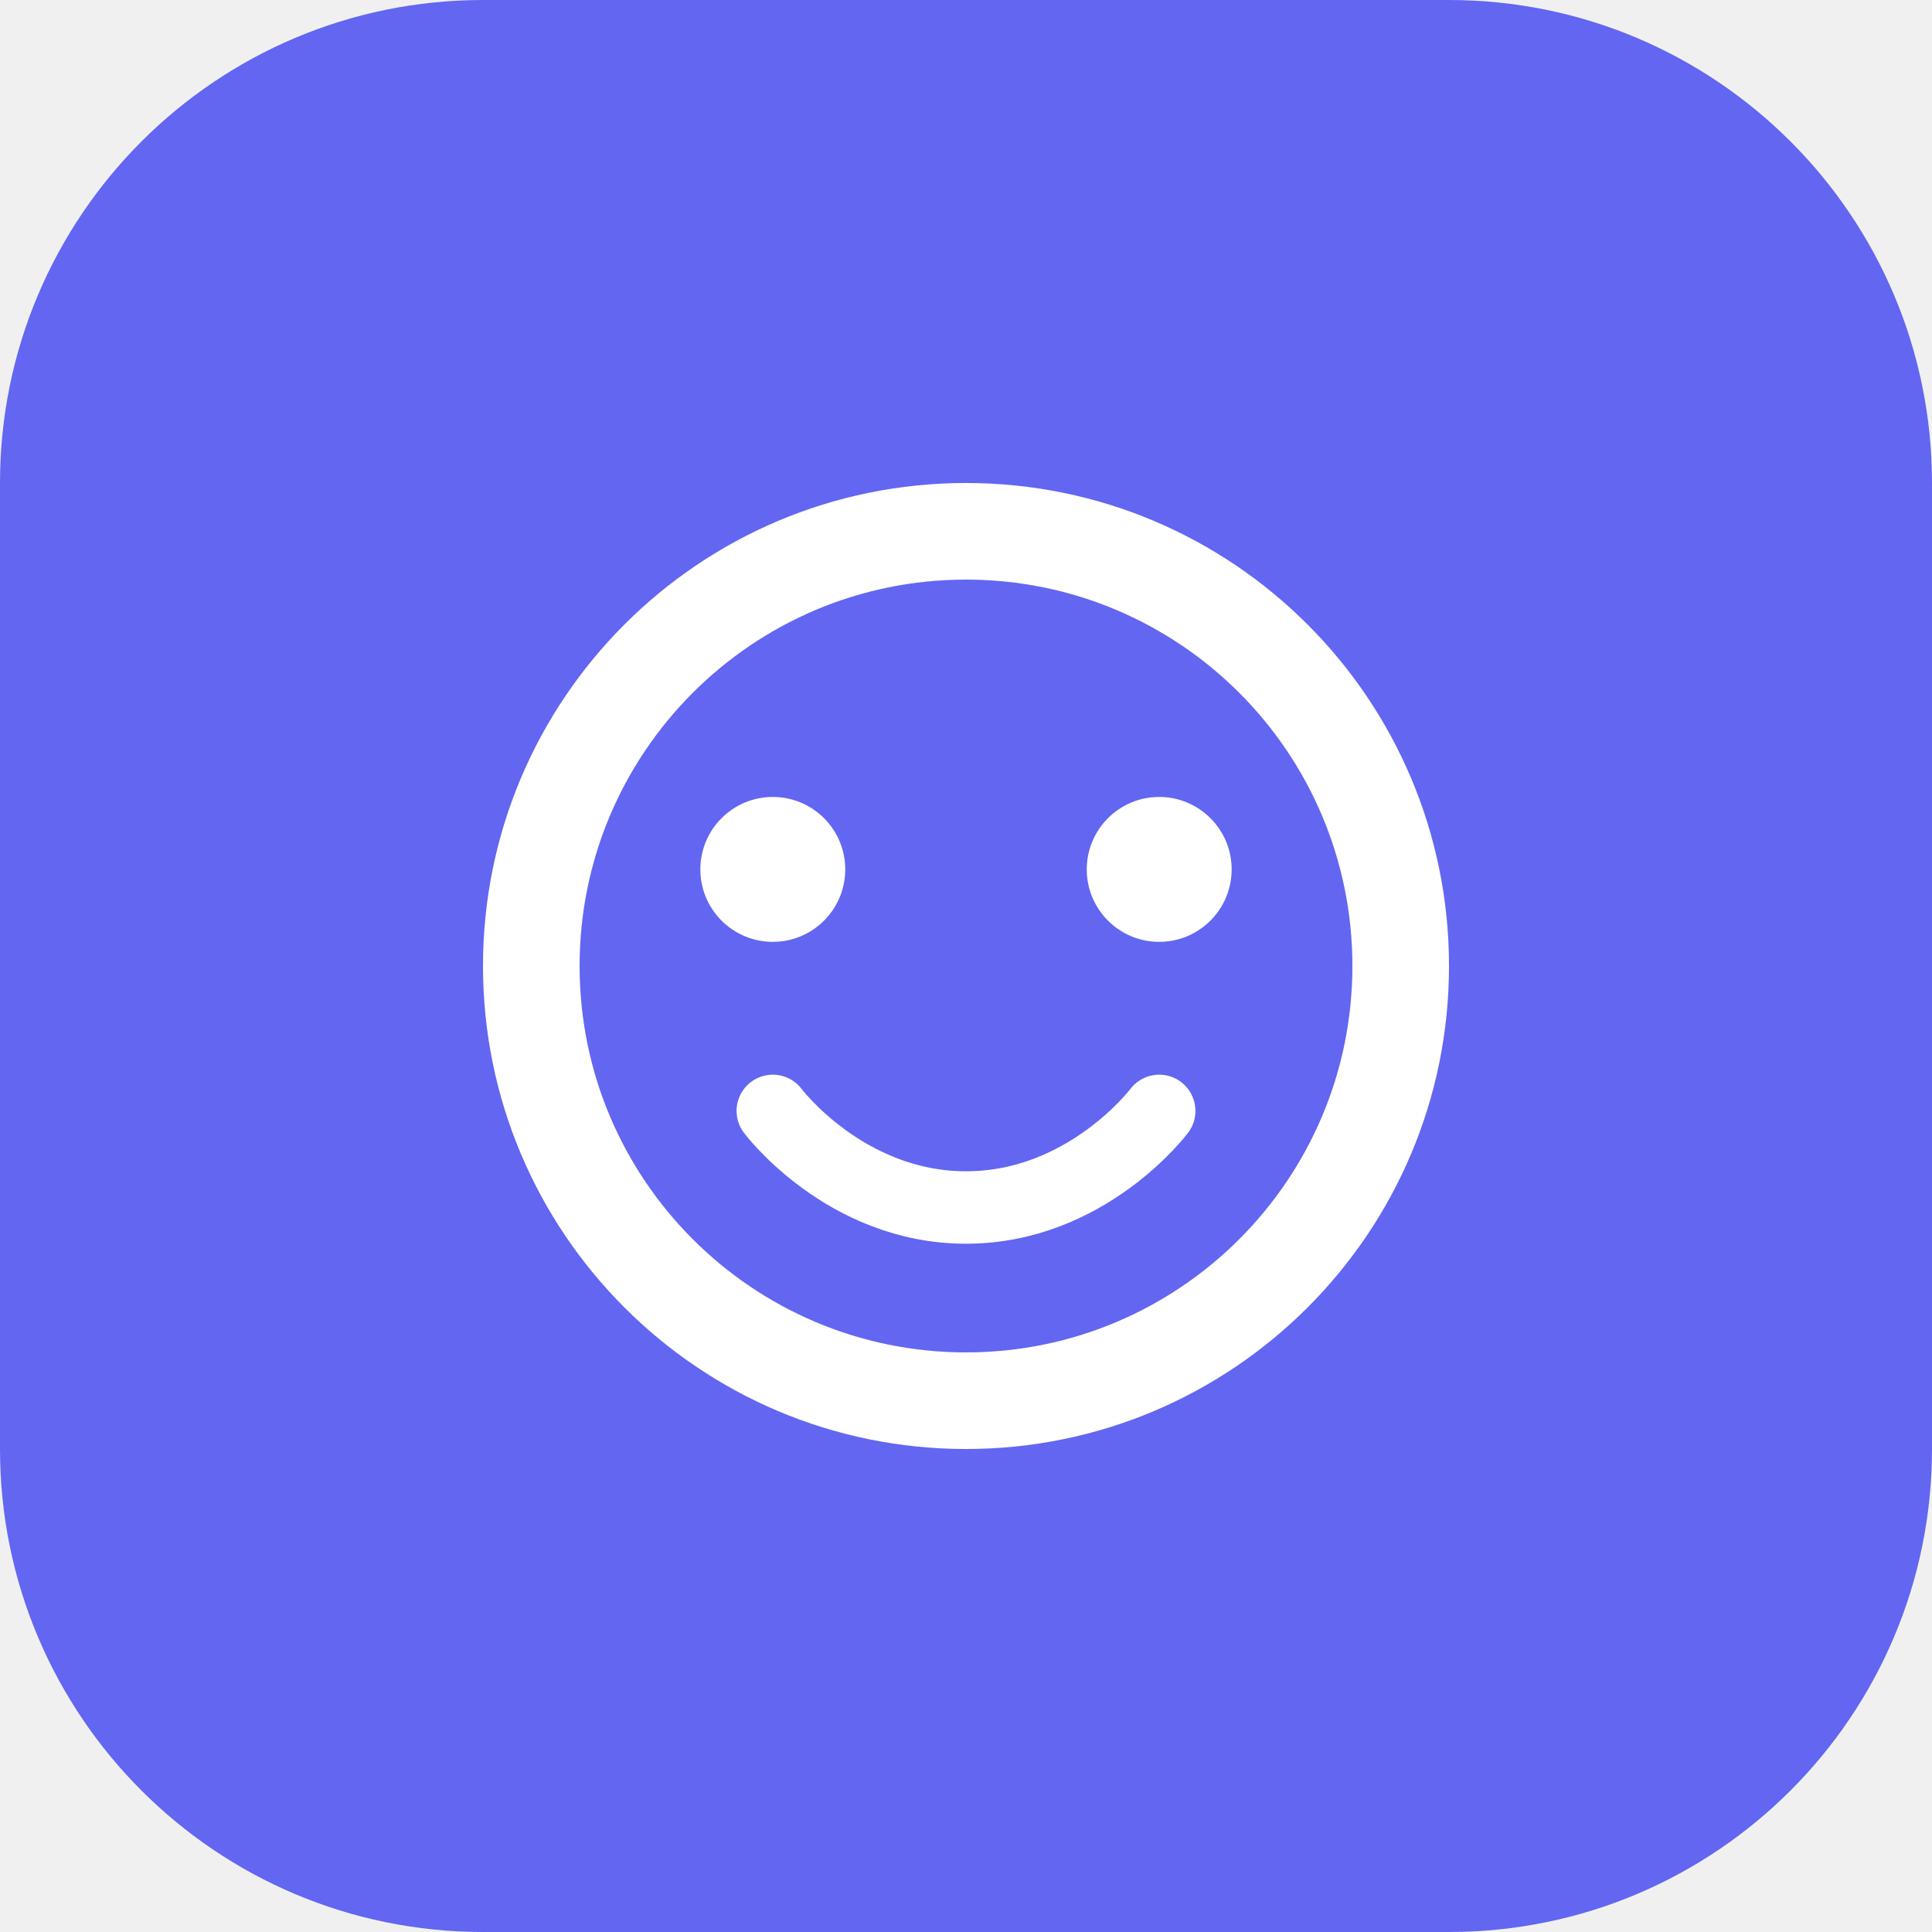
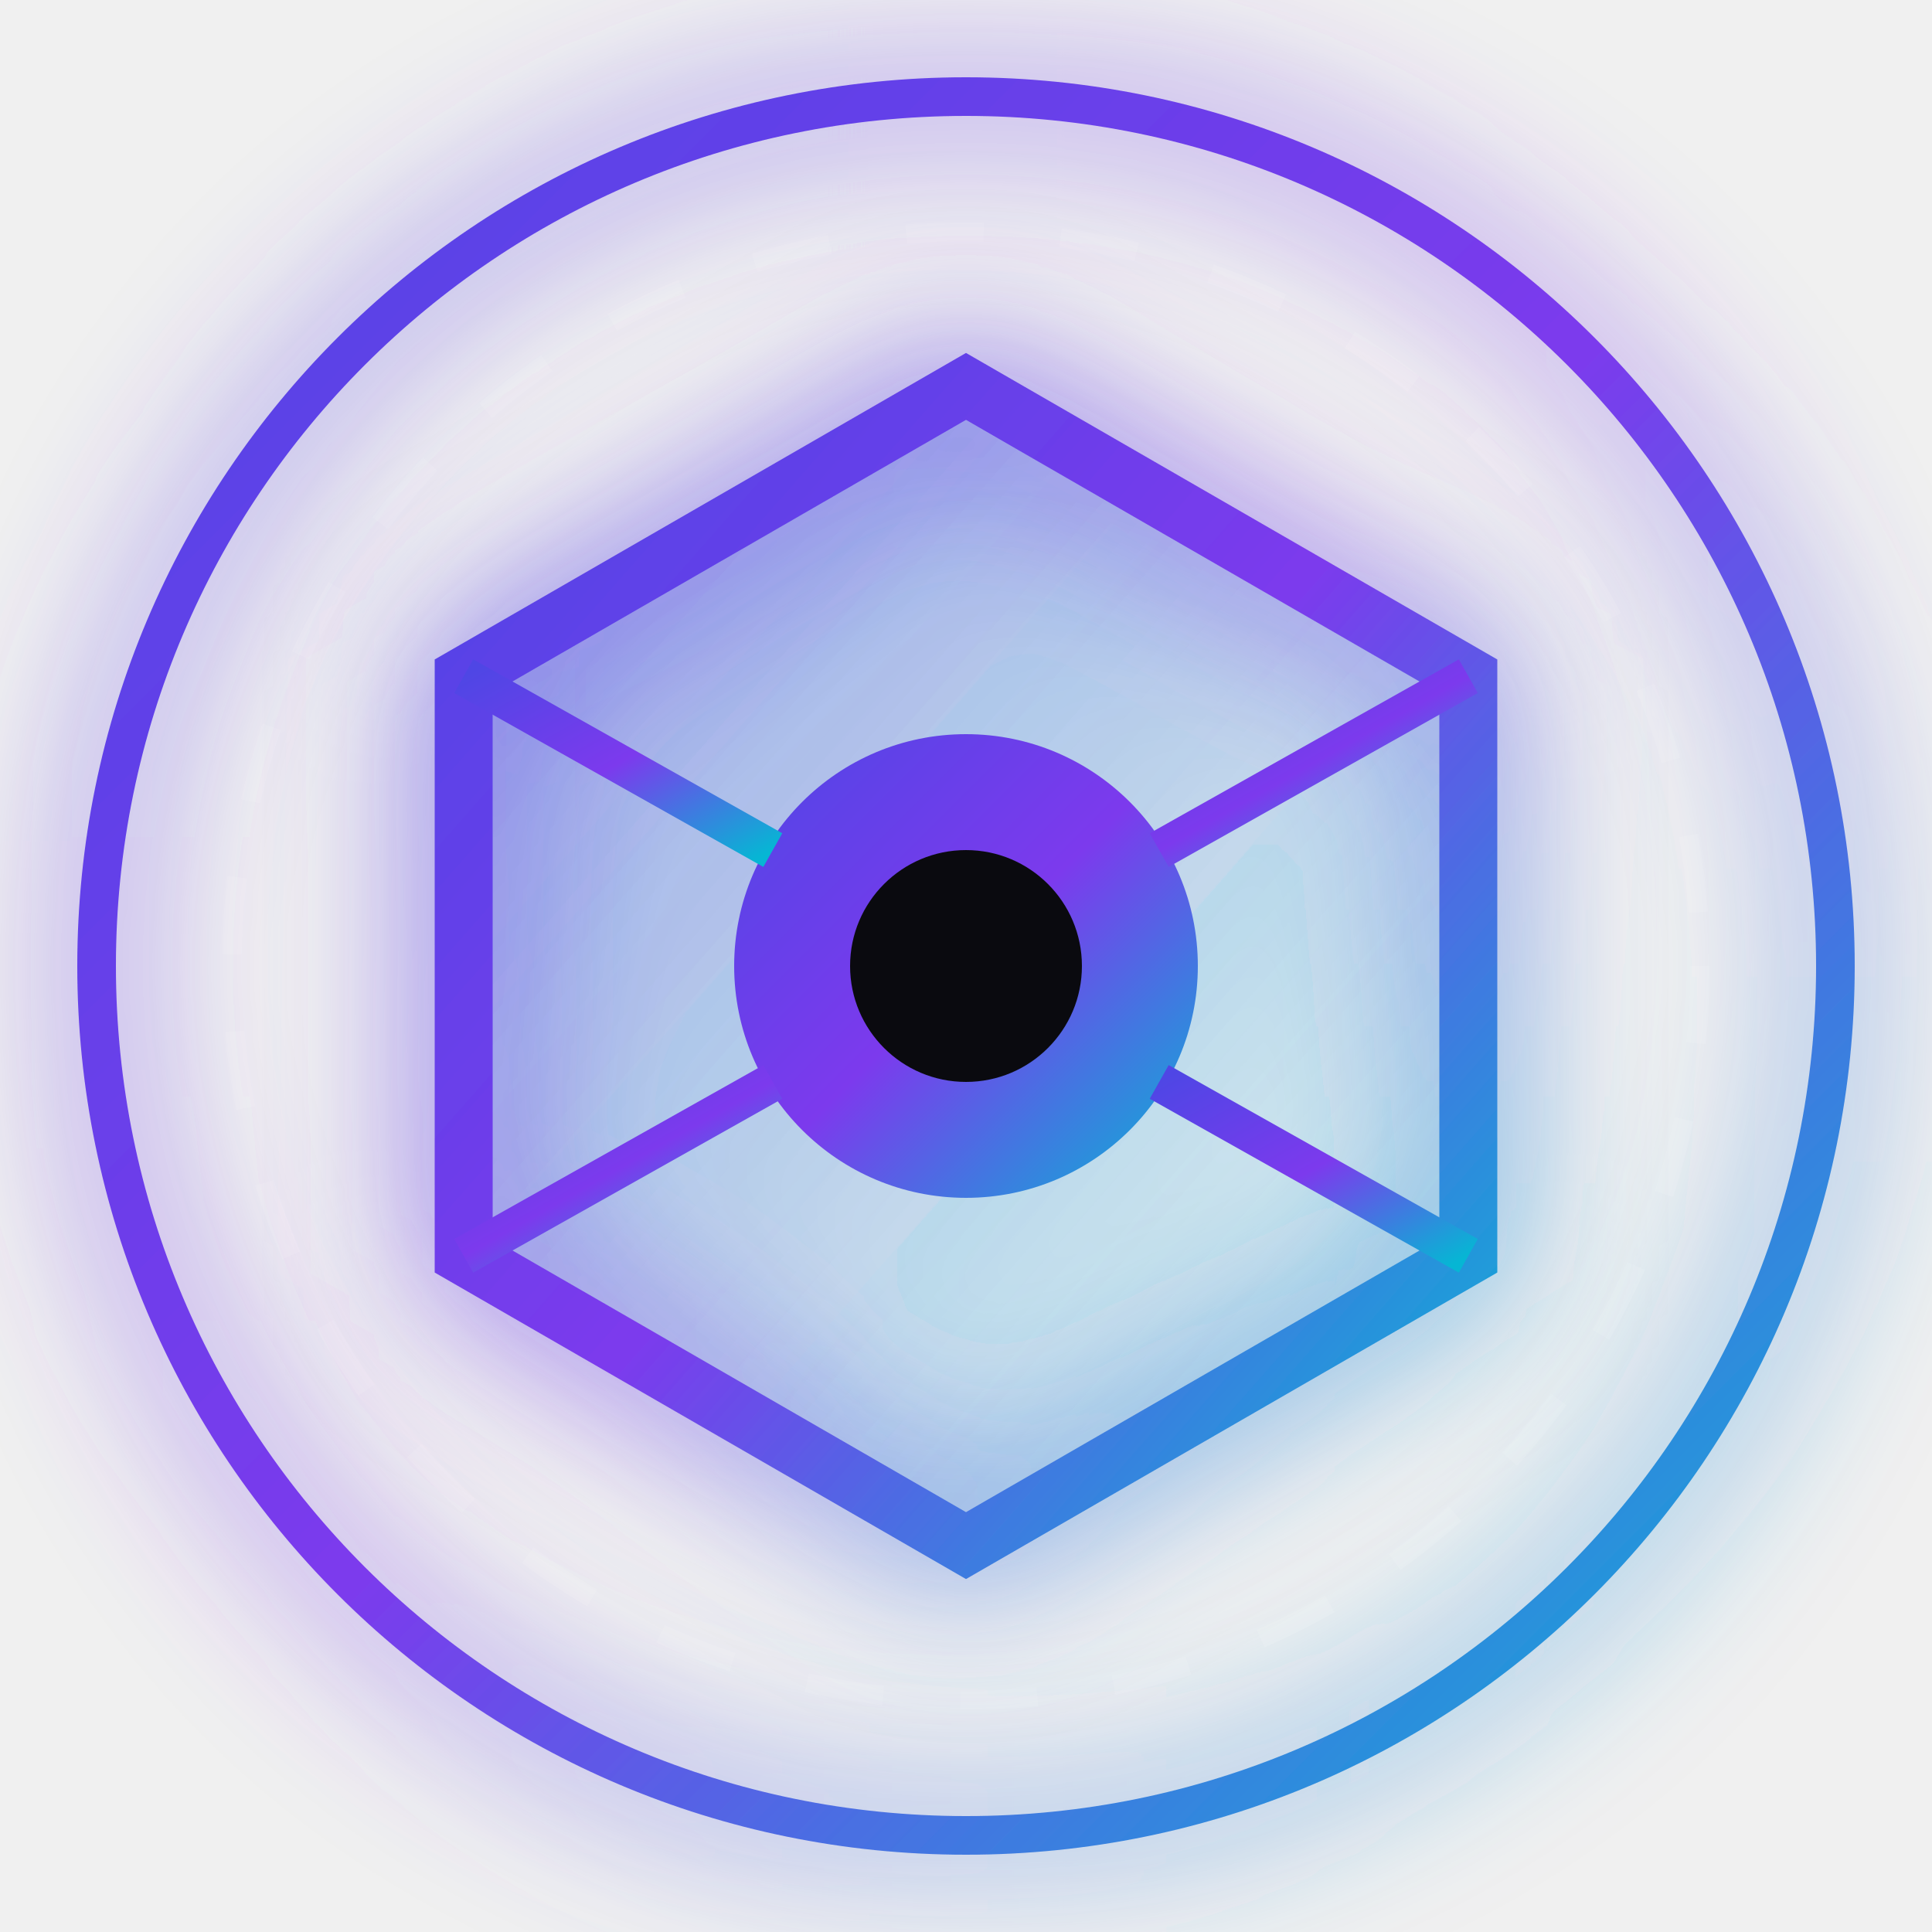
- <svg xmlns="http://www.w3.org/2000/svg" width="40" height="40" viewBox="0 0 40 40" fill="none">
-   <rect width="40" height="40" rx="10" fill="#6366F1" />
-   <path d="M20 10C14.477 10 10 14.477 10 20C10 25.523 14.477 30 20 30C25.523 30 30 25.523 30 20C30 14.477 25.523 10 20 10ZM20 28C15.582 28 12 24.418 12 20C12 15.582 15.582 12 20 12C24.418 12 28 15.582 28 20C28 24.418 24.418 28 20 28Z" fill="white" />
-   <circle cx="16" cy="18" r="1.5" fill="white" />
-   <circle cx="24" cy="18" r="1.5" fill="white" />
-   <path d="M16 23C16 23 17.5 25 20 25C22.5 25 24 23 24 23" stroke="white" stroke-width="1.5" stroke-linecap="round" />
+ <svg xmlns="http://www.w3.org/2000/svg" viewBox="0 0 100 100" fill="none">
+   <defs>
+     <linearGradient id="primaryGradient" x1="0%" y1="0%" x2="100%" y2="100%">
+       <stop offset="0%" stop-color="#4F46E5" />
+       <stop offset="50%" stop-color="#7C3AED" />
+       <stop offset="100%" stop-color="#06B6D4" />
+     </linearGradient>
+     <linearGradient id="glow" x1="0%" y1="0%" x2="100%" y2="100%">
+       <stop offset="0%" stop-color="#4F46E5" stop-opacity="0.3" />
+       <stop offset="100%" stop-color="#06B6D4" stop-opacity="0" />
+     </linearGradient>
+     <filter id="neonGlow" x="-20%" y="-20%" width="140%" height="140%">
+       <feGaussianBlur stdDeviation="4" result="blur" />
+       <feComposite in="SourceGraphic" in2="blur" operator="over" />
+     </filter>
+   </defs>
+   <circle cx="50" cy="50" r="45" stroke="url(#primaryGradient)" stroke-width="2" filter="url(#neonGlow)" />
+   <circle cx="50" cy="50" r="38" stroke="rgba(255,255,255,0.1)" stroke-width="1" stroke-dasharray="4 4" />
+   <path d="M50 20 L76 35 L76 65 L50 80 L24 65 L24 35 Z" fill="url(#glow)" stroke="url(#primaryGradient)" stroke-width="3" filter="url(#neonGlow)" />
+   <circle cx="50" cy="50" r="12" fill="url(#primaryGradient)" />
+   <circle cx="50" cy="50" r="6" fill="#0A0A0F" />
+   <line x1="50" y1="20" x2="50" y2="38" stroke="url(#primaryGradient)" stroke-width="2" />
+   <line x1="50" y1="62" x2="50" y2="80" stroke="url(#primaryGradient)" stroke-width="2" />
+   <line x1="24" y1="35" x2="40" y2="44" stroke="url(#primaryGradient)" stroke-width="2" />
+   <line x1="76" y1="65" x2="60" y2="56" stroke="url(#primaryGradient)" stroke-width="2" />
+   <line x1="24" y1="65" x2="40" y2="56" stroke="url(#primaryGradient)" stroke-width="2" />
+   <line x1="76" y1="35" x2="60" y2="44" stroke="url(#primaryGradient)" stroke-width="2" />
</svg>
